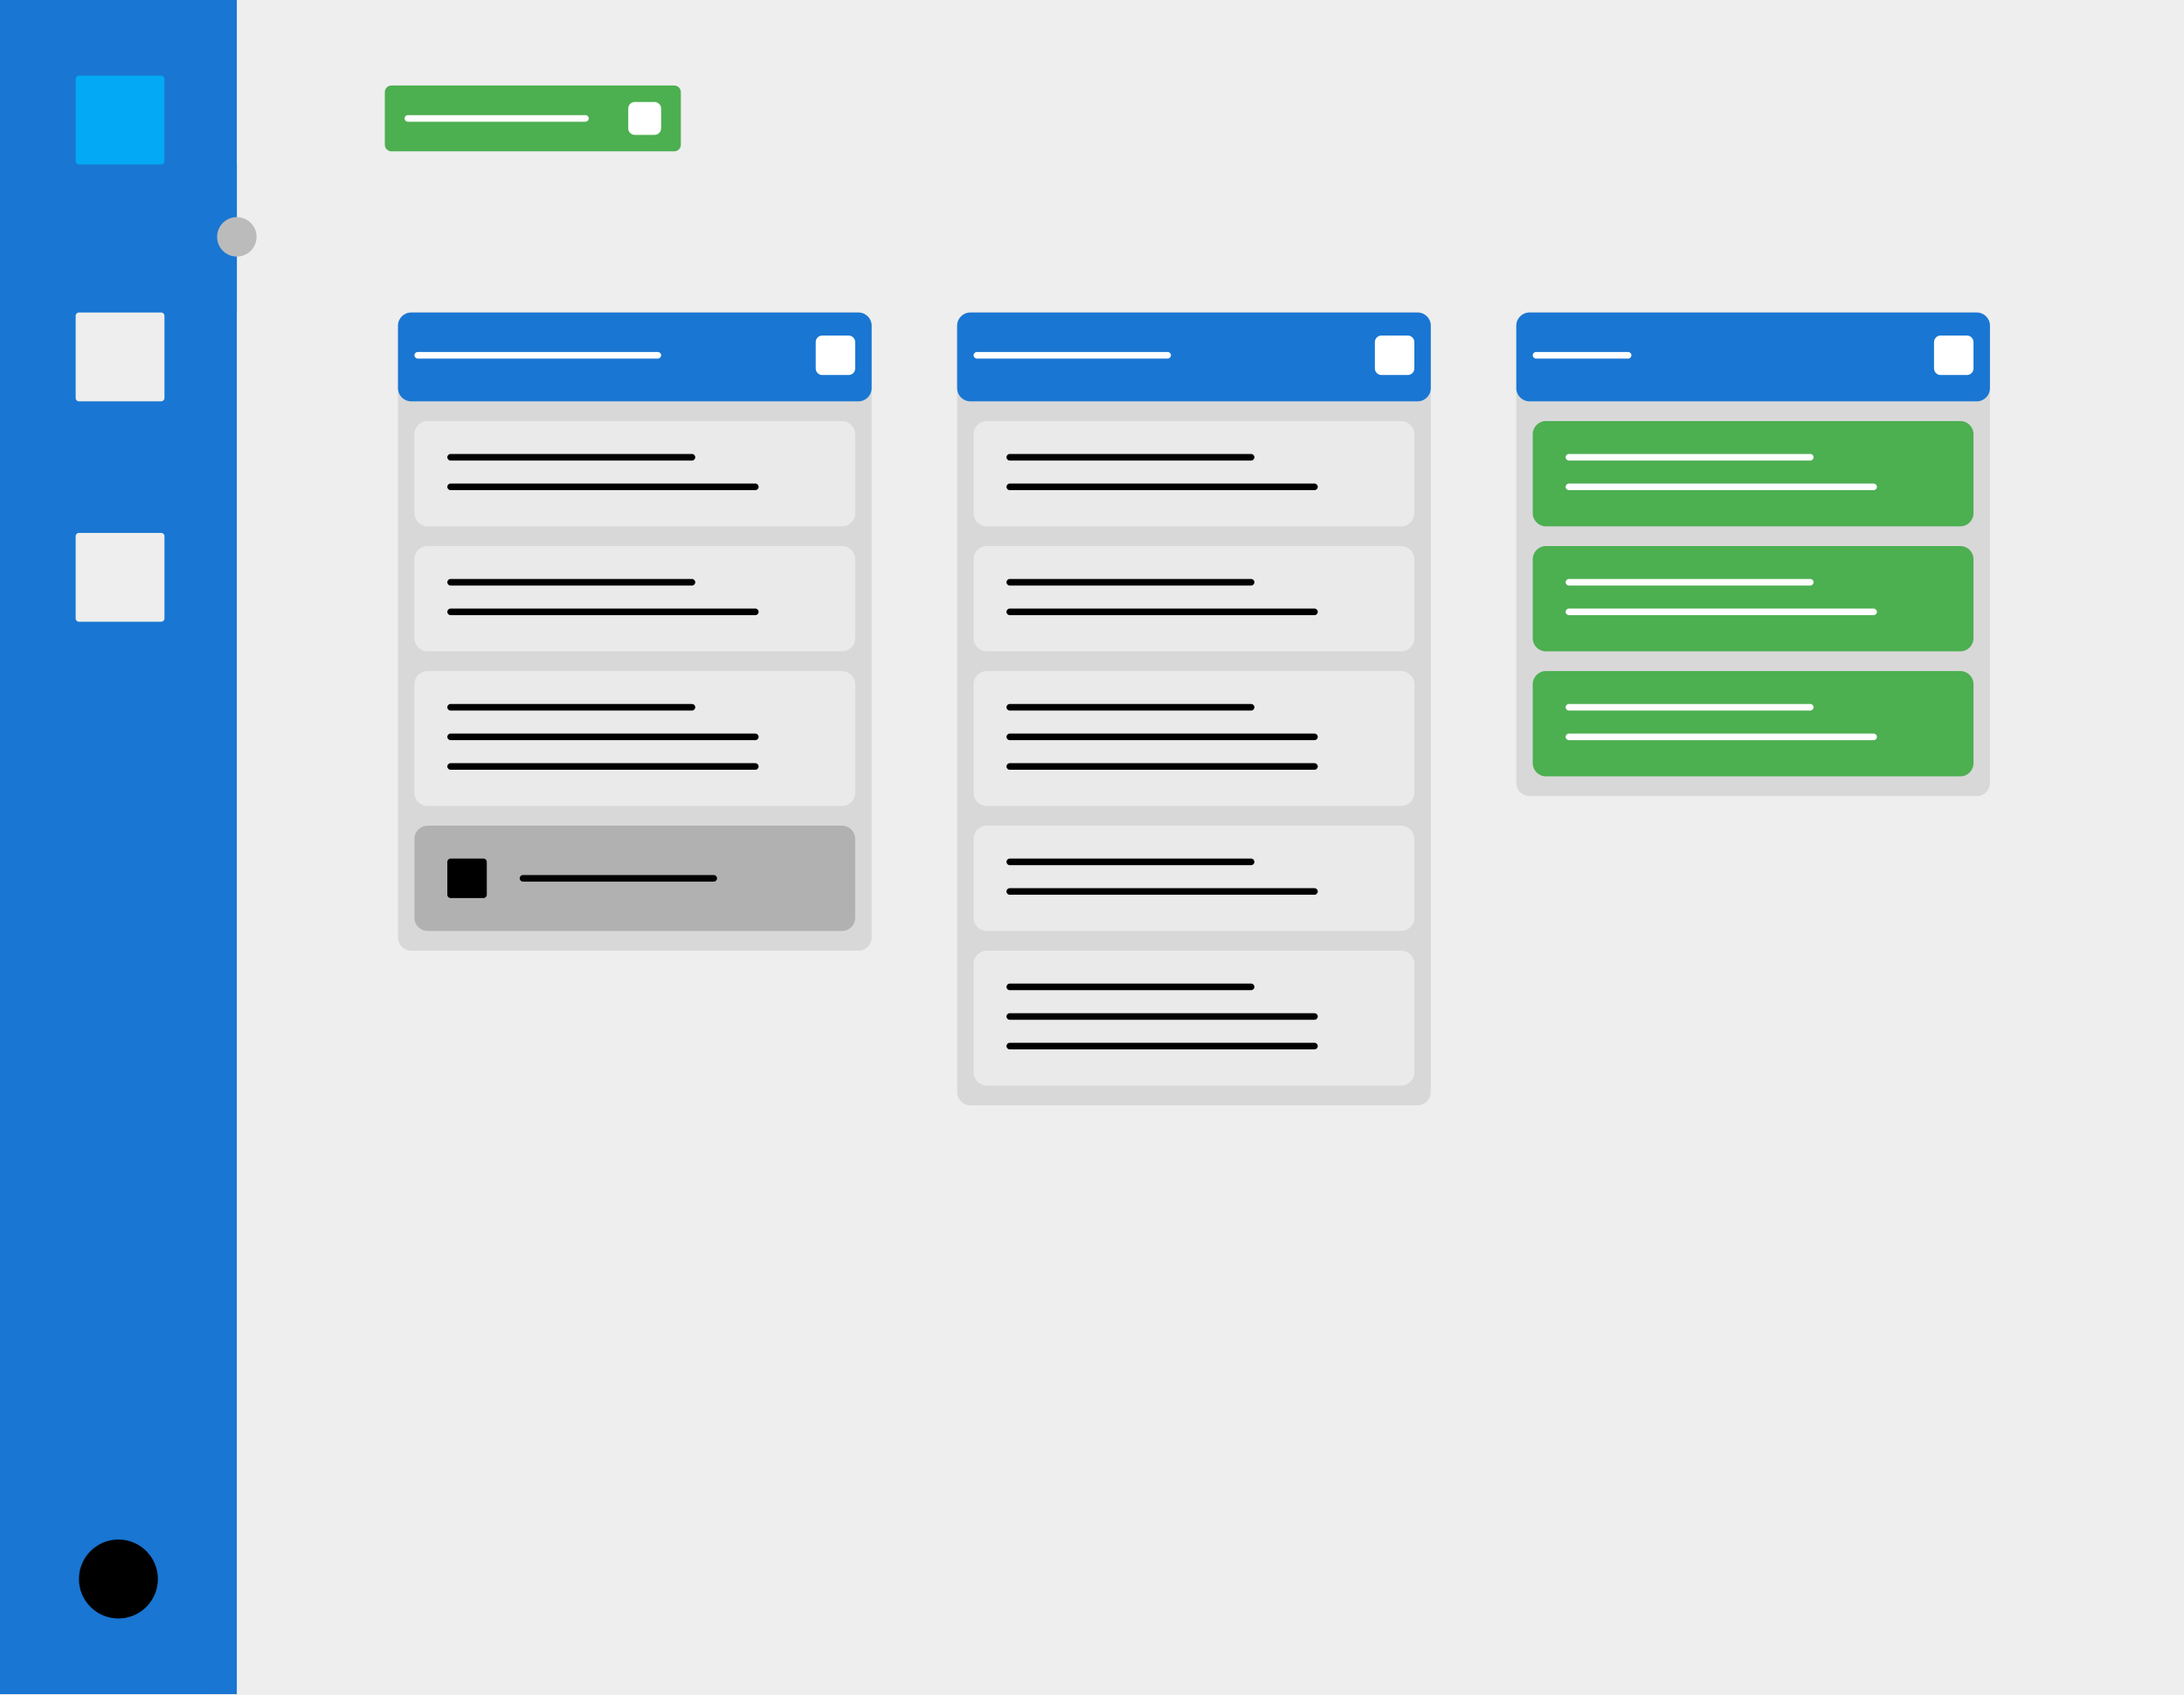
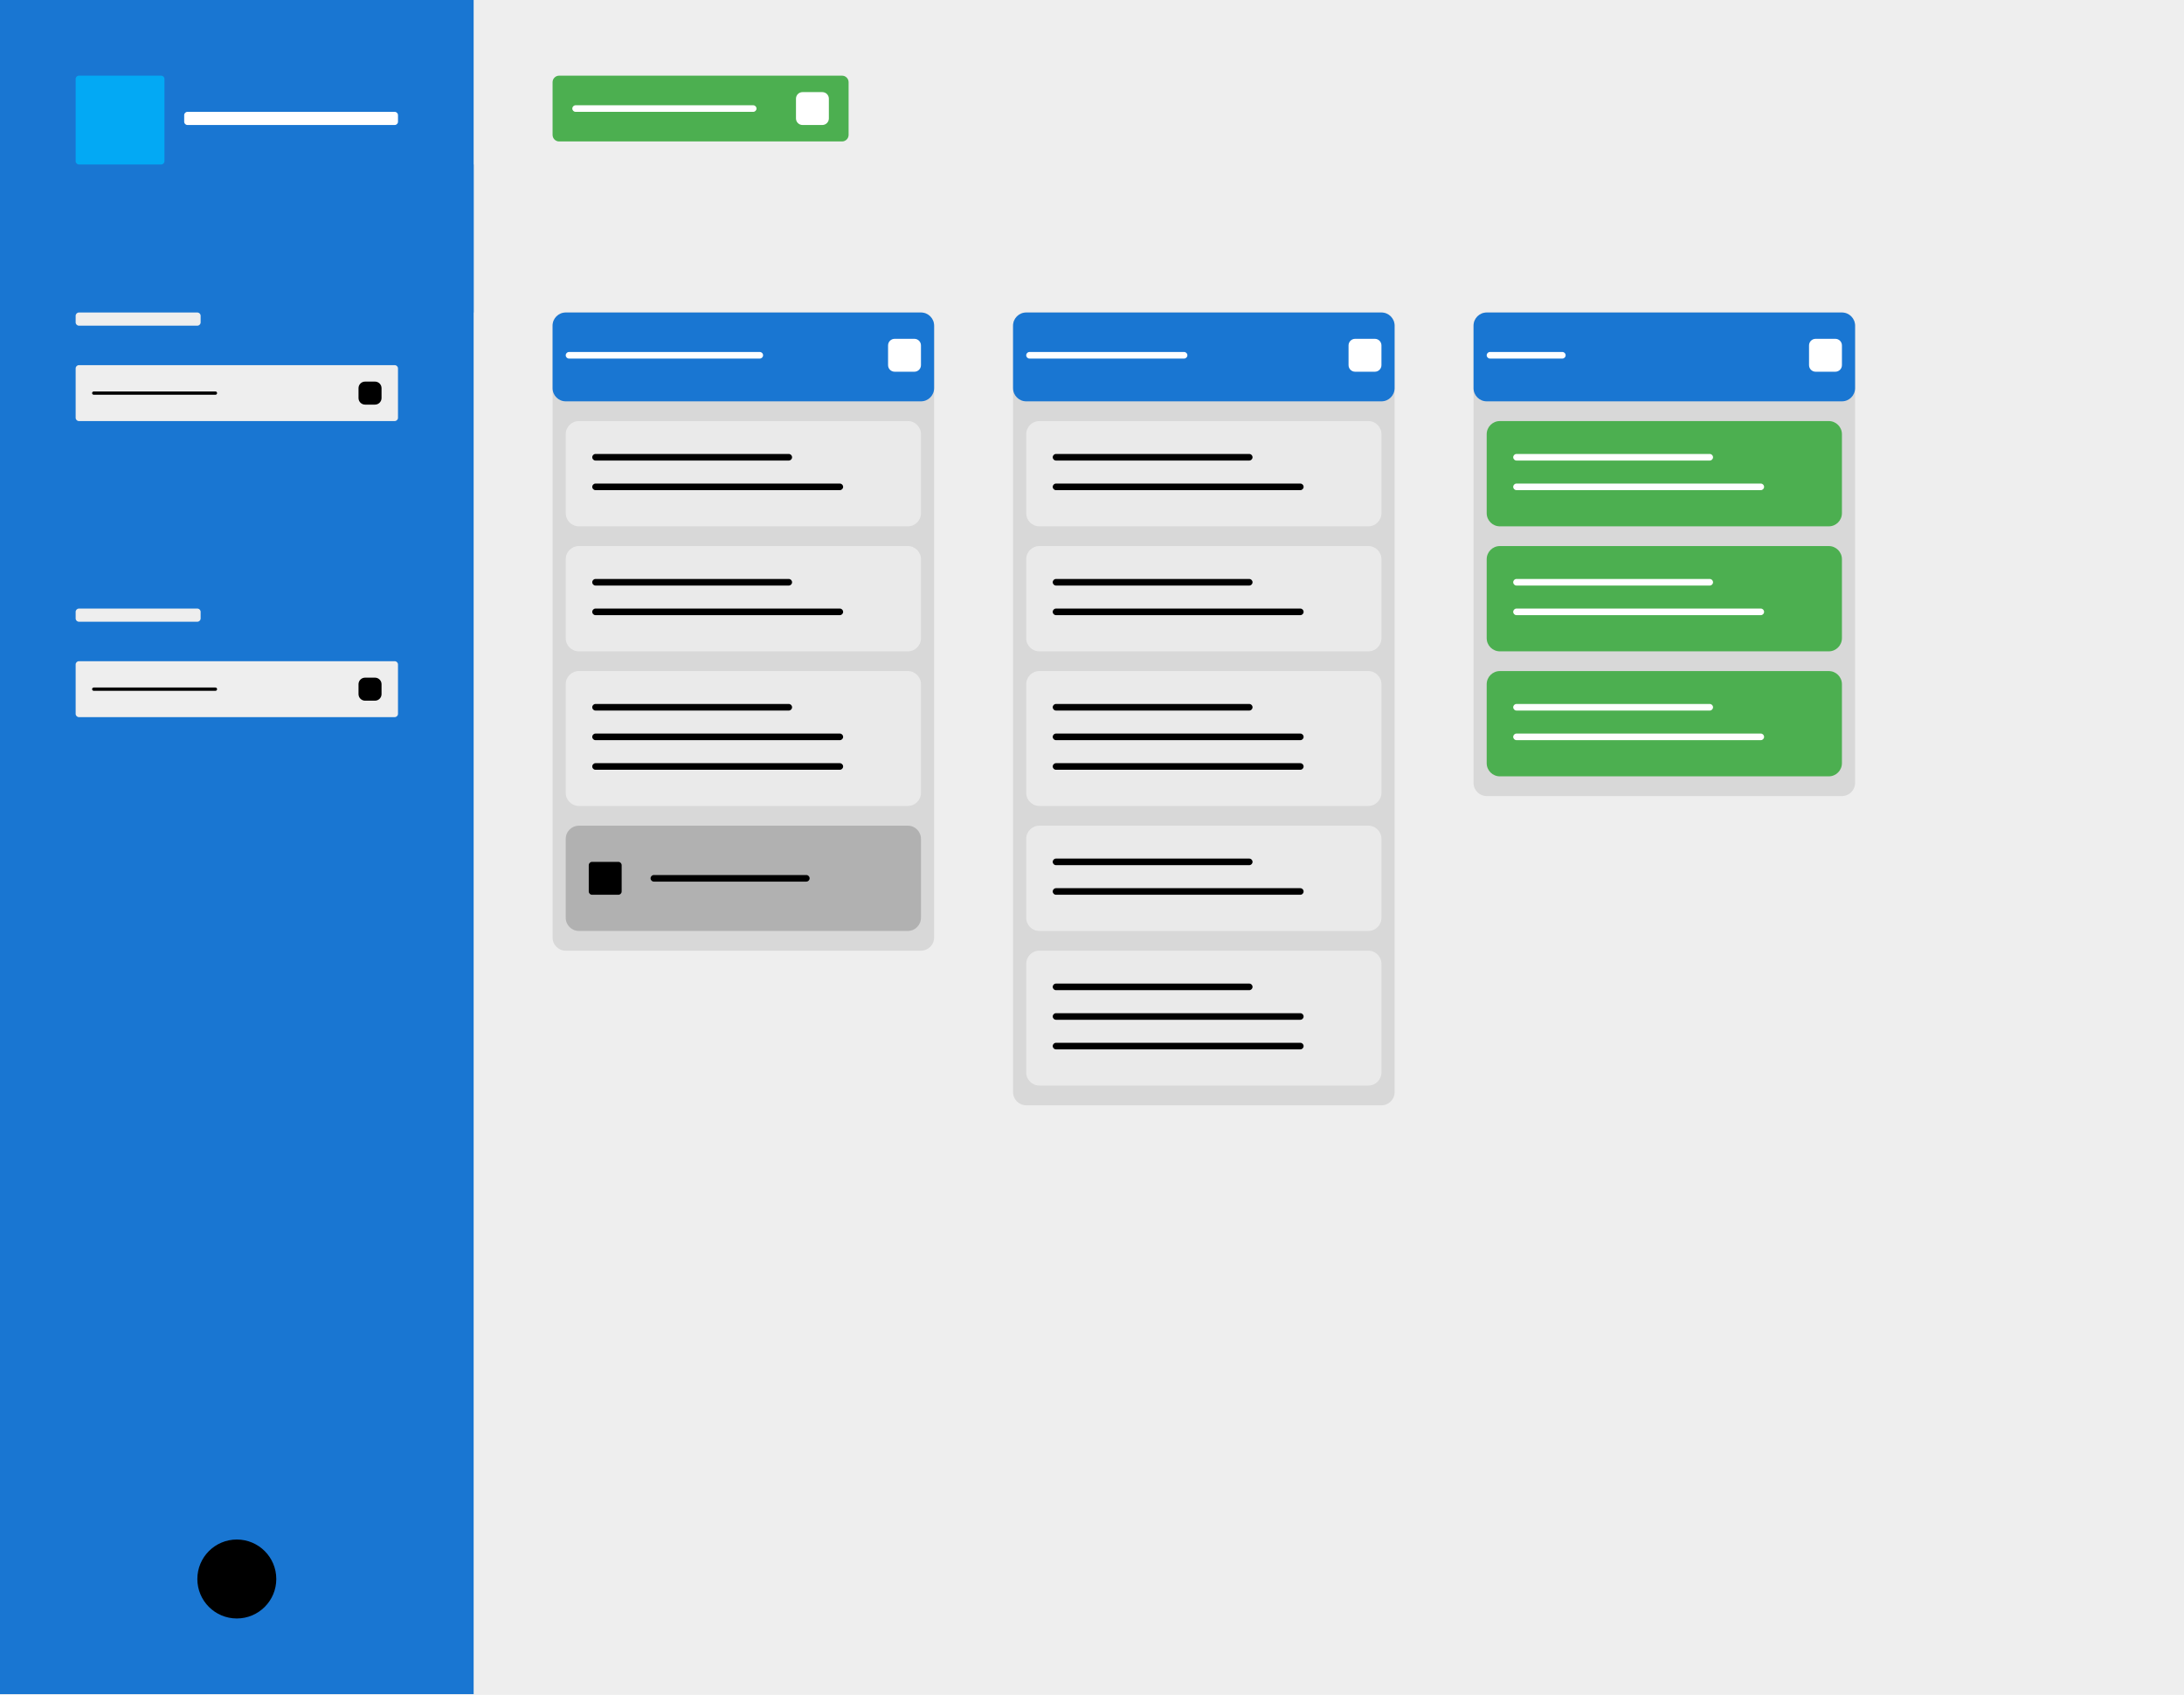
<svg xmlns="http://www.w3.org/2000/svg" width="664px" height="515px" viewBox="0 0 664 515" version="1.1">
  <g id="Landing-Page-Main-Image" stroke="none" stroke-width="1" fill="none" fill-rule="evenodd">
    <rect fill="#EEEEEE" x="0" y="0" width="664" height="515" />
    <rect id="Rectangle" fill="#1976D2" x="0" y="0" width="63" height="515" />
-     <rect id="Rectangle" fill="#1976D2" x="0" y="0" width="72" height="515" />
-     <rect id="Rectangle-Copy-2" fill="#1976D2" x="0" y="50" width="72" height="45" />
-     <rect id="Rectangle" fill="#EEEEEE" x="23" y="95" width="27" height="27" rx="1" />
+     <rect id="Rectangle" fill="#1976D2" x="0" y="0" width="144" height="515" />
+     <rect id="Rectangle-Copy-2" fill="#1976D2" x="0" y="50" width="144" height="45" />
+     <rect id="Rectangle" fill="#EEEEEE" x="23" y="95" width="38" height="4" rx="1" />
+     <rect id="Rectangle" fill="#EEEEEE" x="23" y="111" width="98" height="17" rx="1" />
+     <rect id="Rectangle-Copy-14" fill="#000000" x="109" y="116" width="7" height="7" rx="2" />
+     <rect id="Rectangle" fill="#000000" x="28" y="119" width="38" height="1" rx="0.5" />
+     <rect id="Rectangle" fill="#EEEEEE" x="23" y="185" width="38" height="4" rx="1" />
+     <rect id="Rectangle" fill="#EEEEEE" x="23" y="201" width="98" height="17" rx="1" />
+     <rect id="Rectangle-Copy-14" fill="#000000" x="109" y="206" width="7" height="7" rx="2" />
+     <rect id="Rectangle" fill="#000000" x="28" y="209" width="38" height="1" rx="0.5" />
    <rect id="Rectangle" fill="#03A9F4" x="23" y="23" width="27" height="27" rx="1" />
-     <rect id="Rectangle-Copy" fill="#EEEEEE" x="23" y="162" width="27" height="27" rx="1" />
-     <rect id="Rectangle-Copy-5" fill="#4CAF50" x="117" y="26" width="90" height="20" rx="2" />
-     <rect id="Rectangle-Copy-14" fill="#FFFFFF" x="191" y="31" width="10" height="10" rx="2" />
-     <rect id="Rectangle-Copy-6" fill="#FFFFFF" x="123" y="35" width="56" height="2" rx="1" />
-     <rect id="Rectangle" fill="#000000" x="24" y="468" width="24" height="24" rx="12" />
-     <rect id="Rectangle" fill="#BBBBBB" x="66" y="66" width="12" height="12" rx="6" />
-     <g id="Task-List-Card-Copy" transform="translate(461, 95)">
-       <rect id="Rectangle" fill="#D8D8D8" x="0" y="0" width="144" height="147" rx="4" />
-       <rect id="Rectangle-Copy-8" fill="#1976D2" x="0" y="0" width="144" height="27" rx="4" />
-       <rect id="Rectangle-Copy-14" fill="#FFFFFF" x="127" y="7" width="12" height="12" rx="2" />
-       <rect id="Rectangle-Copy-6" fill="#FFFFFF" x="5" y="12" width="30" height="2" rx="1" />
-       <g id="Task-Card-Copy-6" transform="translate(5, 109)">
-         <rect id="Rectangle-Copy-7" fill="#4CAF50" x="0" y="0" width="134" height="32" rx="4" />
-         <rect id="Rectangle-Copy-9" fill="#FFFFFF" x="10" y="10" width="75.375" height="2" rx="1" />
-         <rect id="Rectangle-Copy-10" fill="#FFFFFF" x="10" y="19" width="94.638" height="2" rx="1" />
+     <rect id="Rectangle-Copy-6" fill="#FFFFFF" x="56" y="34" width="65" height="4" rx="1" />
+     <rect id="Rectangle-Copy-5" fill="#4CAF50" x="168" y="23" width="90" height="20" rx="2" />
+     <rect id="Rectangle-Copy-14" fill="#FFFFFF" x="242" y="28" width="10" height="10" rx="2" />
+     <rect id="Rectangle-Copy-6" fill="#FFFFFF" x="174" y="32" width="56" height="2" rx="1" />
+     <rect id="Rectangle" fill="#000000" x="60" y="468" width="24" height="24" rx="12" />
+     <g id="Task-List-Card-Copy" transform="translate(448, 95)">
+       <rect id="Rectangle" fill="#D8D8D8" x="0" y="0" width="116" height="147" rx="4" />
+       <rect id="Rectangle-Copy-8" fill="#1976D2" x="0" y="0" width="116" height="27" rx="4" />
+       <rect id="Rectangle-Copy-14" fill="#FFFFFF" x="102" y="8" width="10" height="10" rx="2" />
+       <rect id="Rectangle-Copy-6" fill="#FFFFFF" x="4" y="12" width="24" height="2" rx="1" />
+       <g id="Task-Card-Copy-6" transform="translate(4, 109)">
+         <rect id="Rectangle-Copy-7" fill="#4CAF50" x="0" y="0" width="108" height="32" rx="4" />
+         <rect id="Rectangle-Copy-9" fill="#FFFFFF" x="8.06" y="10" width="60.75" height="2" rx="1" />
+         <rect id="Rectangle-Copy-10" fill="#FFFFFF" x="8.06" y="19" width="76.275" height="2" rx="1" />
      </g>
-       <g id="Task-Card-Copy" transform="translate(5, 71)">
-         <rect id="Rectangle-Copy-7" fill="#4CAF50" x="0" y="0" width="134" height="32" rx="4" />
-         <rect id="Rectangle-Copy-9" fill="#FFFFFF" x="10" y="10" width="75.375" height="2" rx="1" />
-         <rect id="Rectangle-Copy-10" fill="#FFFFFF" x="10" y="19" width="94.638" height="2" rx="1" />
+       <g id="Task-Card-Copy" transform="translate(4, 71)">
+         <rect id="Rectangle-Copy-7" fill="#4CAF50" x="0" y="0" width="108" height="32" rx="4" />
+         <rect id="Rectangle-Copy-9" fill="#FFFFFF" x="8.06" y="10" width="60.75" height="2" rx="1" />
+         <rect id="Rectangle-Copy-10" fill="#FFFFFF" x="8.06" y="19" width="76.275" height="2" rx="1" />
      </g>
-       <g id="Task-Card-Copy-2" transform="translate(5, 33)">
-         <rect id="Rectangle-Copy-7" fill="#4CAF50" x="0" y="0" width="134" height="32" rx="4" />
-         <rect id="Rectangle-Copy-9" fill="#FFFFFF" x="10" y="10" width="75.375" height="2" rx="1" />
-         <rect id="Rectangle-Copy-10" fill="#FFFFFF" x="10" y="19" width="94.638" height="2" rx="1" />
+       <g id="Task-Card-Copy-2" transform="translate(4, 33)">
+         <rect id="Rectangle-Copy-7" fill="#4CAF50" x="0" y="0" width="108" height="32" rx="4" />
+         <rect id="Rectangle-Copy-9" fill="#FFFFFF" x="8.06" y="10" width="60.75" height="2" rx="1" />
+         <rect id="Rectangle-Copy-10" fill="#FFFFFF" x="8.06" y="19" width="76.275" height="2" rx="1" />
      </g>
    </g>
-     <g id="Task-List-Card" transform="translate(291, 95)">
-       <rect id="Rectangle" fill="#D8D8D8" x="0" y="0" width="144" height="241" rx="4" />
-       <rect id="Rectangle-Copy-8" fill="#1976D2" x="0" y="0" width="144" height="27" rx="4" />
-       <rect id="Rectangle-Copy-14" fill="#FFFFFF" x="127" y="7" width="12" height="12" rx="2" />
-       <rect id="Rectangle-Copy-6" fill="#FFFFFF" x="5" y="12" width="60" height="2" rx="1" />
-       <g id="Task-Card-Copy-3" transform="translate(5, 71)">
-         <rect id="Rectangle-Copy-7" fill-opacity="0.8" fill="#EEEEEE" x="0" y="0" width="134" height="32" rx="4" />
-         <rect id="Rectangle-Copy-9" fill="#000000" x="10" y="10" width="75.375" height="2" rx="1" />
-         <rect id="Rectangle-Copy-10" fill="#000000" x="10" y="19" width="94.638" height="2" rx="1" />
+     <g id="Task-List-Card" transform="translate(308, 95)">
+       <rect id="Rectangle" fill="#D8D8D8" x="0" y="0" width="116" height="241" rx="4" />
+       <rect id="Rectangle-Copy-8" fill="#1976D2" x="0" y="0" width="116" height="27" rx="4" />
+       <rect id="Rectangle-Copy-14" fill="#FFFFFF" x="102" y="8" width="10" height="10" rx="2" />
+       <rect id="Rectangle-Copy-6" fill="#FFFFFF" x="4" y="12" width="49" height="2" rx="1" />
+       <g id="Task-Card-Copy-3" transform="translate(4, 71)">
+         <rect id="Rectangle-Copy-7" fill-opacity="0.8" fill="#EEEEEE" x="0" y="0" width="108" height="32" rx="4" />
+         <rect id="Rectangle-Copy-9" fill="#000000" x="8.06" y="10" width="60.75" height="2" rx="1" />
+         <rect id="Rectangle-Copy-10" fill="#000000" x="8.06" y="19" width="76.275" height="2" rx="1" />
      </g>
-       <g id="Task-Card-Copy-4" transform="translate(5, 109)">
-         <rect id="Rectangle-Copy-7" fill-opacity="0.8" fill="#EEEEEE" x="0" y="0" width="134" height="41" rx="4" />
-         <rect id="Rectangle-Copy-9" fill="#000000" x="10" y="10" width="75.375" height="2" rx="1" />
-         <rect id="Rectangle-Copy-10" fill="#000000" x="10" y="19" width="94.638" height="2" rx="1" />
-         <rect id="Rectangle-Copy-11" fill="#000000" x="10" y="28" width="94.638" height="2" rx="1" />
+       <g id="Task-Card-Copy-4" transform="translate(4, 109)">
+         <rect id="Rectangle-Copy-7" fill-opacity="0.8" fill="#EEEEEE" x="0" y="0" width="108" height="41" rx="4" />
+         <rect id="Rectangle-Copy-9" fill="#000000" x="8.06" y="10" width="60.75" height="2" rx="1" />
+         <rect id="Rectangle-Copy-10" fill="#000000" x="8.06" y="19" width="76.275" height="2" rx="1" />
+         <rect id="Rectangle-Copy-11" fill="#000000" x="8.06" y="28" width="76.275" height="2" rx="1" />
      </g>
-       <g id="Task-Card-Copy-8" transform="translate(5, 156)">
-         <rect id="Rectangle-Copy-7" fill-opacity="0.8" fill="#EEEEEE" x="0" y="0" width="134" height="32" rx="4" />
-         <rect id="Rectangle-Copy-9" fill="#000000" x="10" y="10" width="75.375" height="2" rx="1" />
-         <rect id="Rectangle-Copy-10" fill="#000000" x="10" y="19" width="94.638" height="2" rx="1" />
+       <g id="Task-Card-Copy-8" transform="translate(4, 156)">
+         <rect id="Rectangle-Copy-7" fill-opacity="0.8" fill="#EEEEEE" x="0" y="0" width="108" height="32" rx="4" />
+         <rect id="Rectangle-Copy-9" fill="#000000" x="8.06" y="10" width="60.75" height="2" rx="1" />
+         <rect id="Rectangle-Copy-10" fill="#000000" x="8.06" y="19" width="76.275" height="2" rx="1" />
      </g>
-       <g id="Task-Card-Copy-7" transform="translate(5, 194)">
-         <rect id="Rectangle-Copy-7" fill-opacity="0.8" fill="#EEEEEE" x="0" y="0" width="134" height="41" rx="4" />
-         <rect id="Rectangle-Copy-9" fill="#000000" x="10" y="10" width="75.375" height="2" rx="1" />
-         <rect id="Rectangle-Copy-10" fill="#000000" x="10" y="19" width="94.638" height="2" rx="1" />
-         <rect id="Rectangle-Copy-11" fill="#000000" x="10" y="28" width="94.638" height="2" rx="1" />
+       <g id="Task-Card-Copy-7" transform="translate(4, 194)">
+         <rect id="Rectangle-Copy-7" fill-opacity="0.8" fill="#EEEEEE" x="0" y="0" width="108" height="41" rx="4" />
+         <rect id="Rectangle-Copy-9" fill="#000000" x="8.06" y="10" width="60.75" height="2" rx="1" />
+         <rect id="Rectangle-Copy-10" fill="#000000" x="8.06" y="19" width="76.275" height="2" rx="1" />
+         <rect id="Rectangle-Copy-11" fill="#000000" x="8.06" y="28" width="76.275" height="2" rx="1" />
      </g>
-       <g id="Task-Card-Copy" transform="translate(5, 33)">
-         <rect id="Rectangle-Copy-7" fill-opacity="0.8" fill="#EEEEEE" x="0" y="0" width="134" height="32" rx="4" />
-         <rect id="Rectangle-Copy-9" fill="#000000" x="10" y="10" width="75.375" height="2" rx="1" />
-         <rect id="Rectangle-Copy-10" fill="#000000" x="10" y="19" width="94.638" height="2" rx="1" />
+       <g id="Task-Card-Copy" transform="translate(4, 33)">
+         <rect id="Rectangle-Copy-7" fill-opacity="0.8" fill="#EEEEEE" x="0" y="0" width="108" height="32" rx="4" />
+         <rect id="Rectangle-Copy-9" fill="#000000" x="8.06" y="10" width="60.75" height="2" rx="1" />
+         <rect id="Rectangle-Copy-10" fill="#000000" x="8.06" y="19" width="76.275" height="2" rx="1" />
      </g>
    </g>
-     <g id="Task-List-Card-Copy-2" transform="translate(121, 95)">
-       <rect id="Rectangle" fill="#D8D8D8" x="0" y="0" width="144" height="194" rx="4" />
-       <rect id="Rectangle-Copy-8" fill="#1976D2" x="0" y="0" width="144" height="27" rx="4" />
-       <rect id="Rectangle-Copy-14" fill="#FFFFFF" x="127" y="7" width="12" height="12" rx="2" />
-       <rect id="Rectangle-Copy-6" fill="#FFFFFF" x="5" y="12" width="75" height="2" rx="1" />
-       <g id="Task-Card-Copy-5" transform="translate(5, 156)">
-         <rect id="Rectangle-Copy-7" fill-opacity="0.8" fill="#A8A8A8" x="0" y="0" width="134" height="32" rx="4" />
-         <rect id="Rectangle-Copy-9" fill="#000000" x="10" y="10" width="12" height="12" rx="1" />
-         <rect id="Rectangle-Copy-10" fill="#000000" x="32" y="15" width="60" height="2" rx="1" />
+     <g id="Task-List-Card-Copy-2" transform="translate(168, 95)">
+       <rect id="Rectangle" fill="#D8D8D8" x="0" y="0" width="116" height="194" rx="4" />
+       <rect id="Rectangle-Copy-8" fill="#1976D2" x="0" y="0" width="116" height="27" rx="4" />
+       <rect id="Rectangle-Copy-14" fill="#FFFFFF" x="102" y="8" width="10" height="10" rx="2" />
+       <rect id="Rectangle-Copy-6" fill="#FFFFFF" x="4" y="12" width="60" height="2" rx="1" />
+       <g id="Task-Card-Copy-5" transform="translate(4, 156)">
+         <rect id="Rectangle-Copy-7" fill-opacity="0.8" fill="#A8A8A8" x="0" y="0" width="108" height="32" rx="4" />
+         <rect id="Rectangle-Copy-9" fill="#000000" x="7" y="11" width="10" height="10" rx="1" />
+         <rect id="Rectangle-Copy-10" fill="#000000" x="25.791" y="15" width="48.358" height="2" rx="1" />
      </g>
-       <g id="Task-Card-Copy-4" transform="translate(5, 109)">
-         <rect id="Rectangle-Copy-7" fill-opacity="0.8" fill="#EEEEEE" x="0" y="0" width="134" height="41" rx="4" />
-         <rect id="Rectangle-Copy-9" fill="#000000" x="10" y="10" width="75.375" height="2" rx="1" />
-         <rect id="Rectangle-Copy-10" fill="#000000" x="10" y="19" width="94.638" height="2" rx="1" />
-         <rect id="Rectangle-Copy-11" fill="#000000" x="10" y="28" width="94.638" height="2" rx="1" />
+       <g id="Task-Card-Copy-4" transform="translate(4, 109)">
+         <rect id="Rectangle-Copy-7" fill-opacity="0.8" fill="#EEEEEE" x="0" y="0" width="108" height="41" rx="4" />
+         <rect id="Rectangle-Copy-9" fill="#000000" x="8.06" y="10" width="60.75" height="2" rx="1" />
+         <rect id="Rectangle-Copy-10" fill="#000000" x="8.06" y="19" width="76.275" height="2" rx="1" />
+         <rect id="Rectangle-Copy-11" fill="#000000" x="8.06" y="28" width="76.275" height="2" rx="1" />
      </g>
-       <g id="Task-Card-Copy-3" transform="translate(5, 71)">
-         <rect id="Rectangle-Copy-7" fill-opacity="0.8" fill="#EEEEEE" x="0" y="0" width="134" height="32" rx="4" />
-         <rect id="Rectangle-Copy-9" fill="#000000" x="10" y="10" width="75.375" height="2" rx="1" />
-         <rect id="Rectangle-Copy-10" fill="#000000" x="10" y="19" width="94.638" height="2" rx="1" />
+       <g id="Task-Card-Copy-3" transform="translate(4, 71)">
+         <rect id="Rectangle-Copy-7" fill-opacity="0.8" fill="#EEEEEE" x="0" y="0" width="108" height="32" rx="4" />
+         <rect id="Rectangle-Copy-9" fill="#000000" x="8.06" y="10" width="60.75" height="2" rx="1" />
+         <rect id="Rectangle-Copy-10" fill="#000000" x="8.06" y="19" width="76.275" height="2" rx="1" />
      </g>
-       <g id="Task-Card-Copy" transform="translate(5, 33)">
-         <rect id="Rectangle-Copy-7" fill-opacity="0.8" fill="#EEEEEE" x="0" y="0" width="134" height="32" rx="4" />
-         <rect id="Rectangle-Copy-9" fill="#000000" x="10" y="10" width="75.375" height="2" rx="1" />
-         <rect id="Rectangle-Copy-10" fill="#000000" x="10" y="19" width="94.638" height="2" rx="1" />
+       <g id="Task-Card-Copy" transform="translate(4, 33)">
+         <rect id="Rectangle-Copy-7" fill-opacity="0.8" fill="#EEEEEE" x="0" y="0" width="108" height="32" rx="4" />
+         <rect id="Rectangle-Copy-9" fill="#000000" x="8.06" y="10" width="60.75" height="2" rx="1" />
+         <rect id="Rectangle-Copy-10" fill="#000000" x="8.06" y="19" width="76.275" height="2" rx="1" />
      </g>
    </g>
  </g>
</svg>
